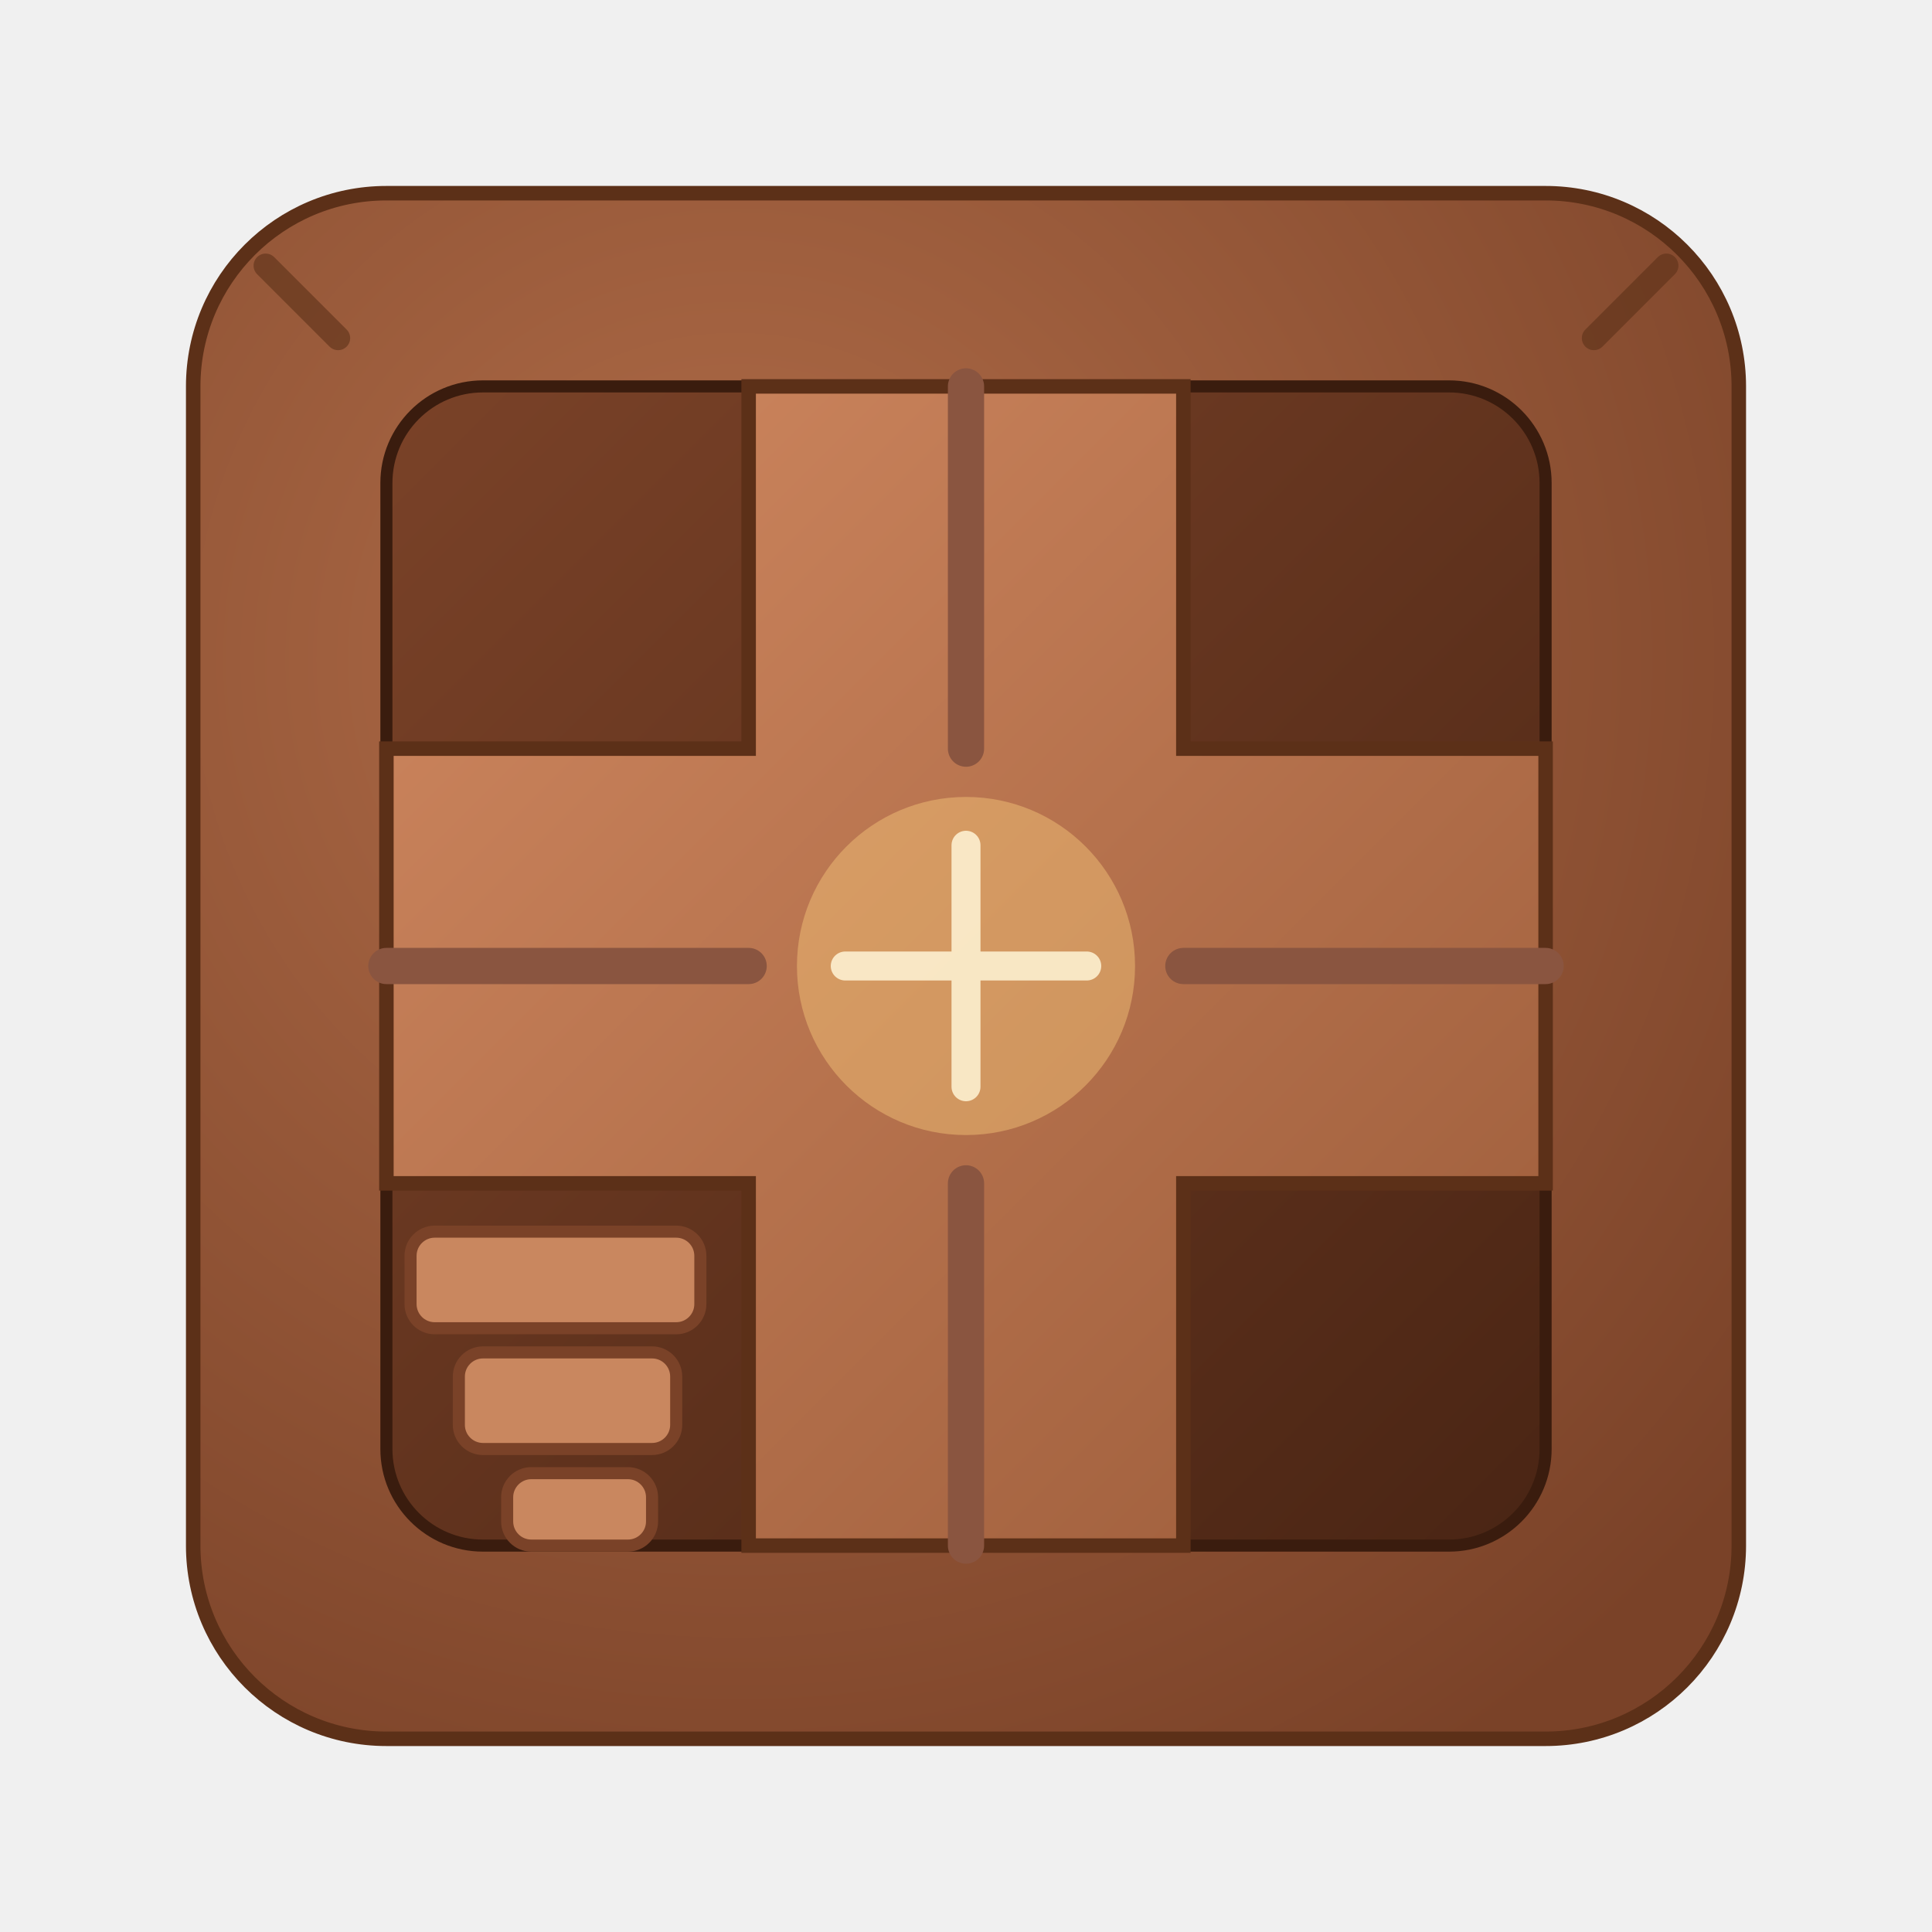
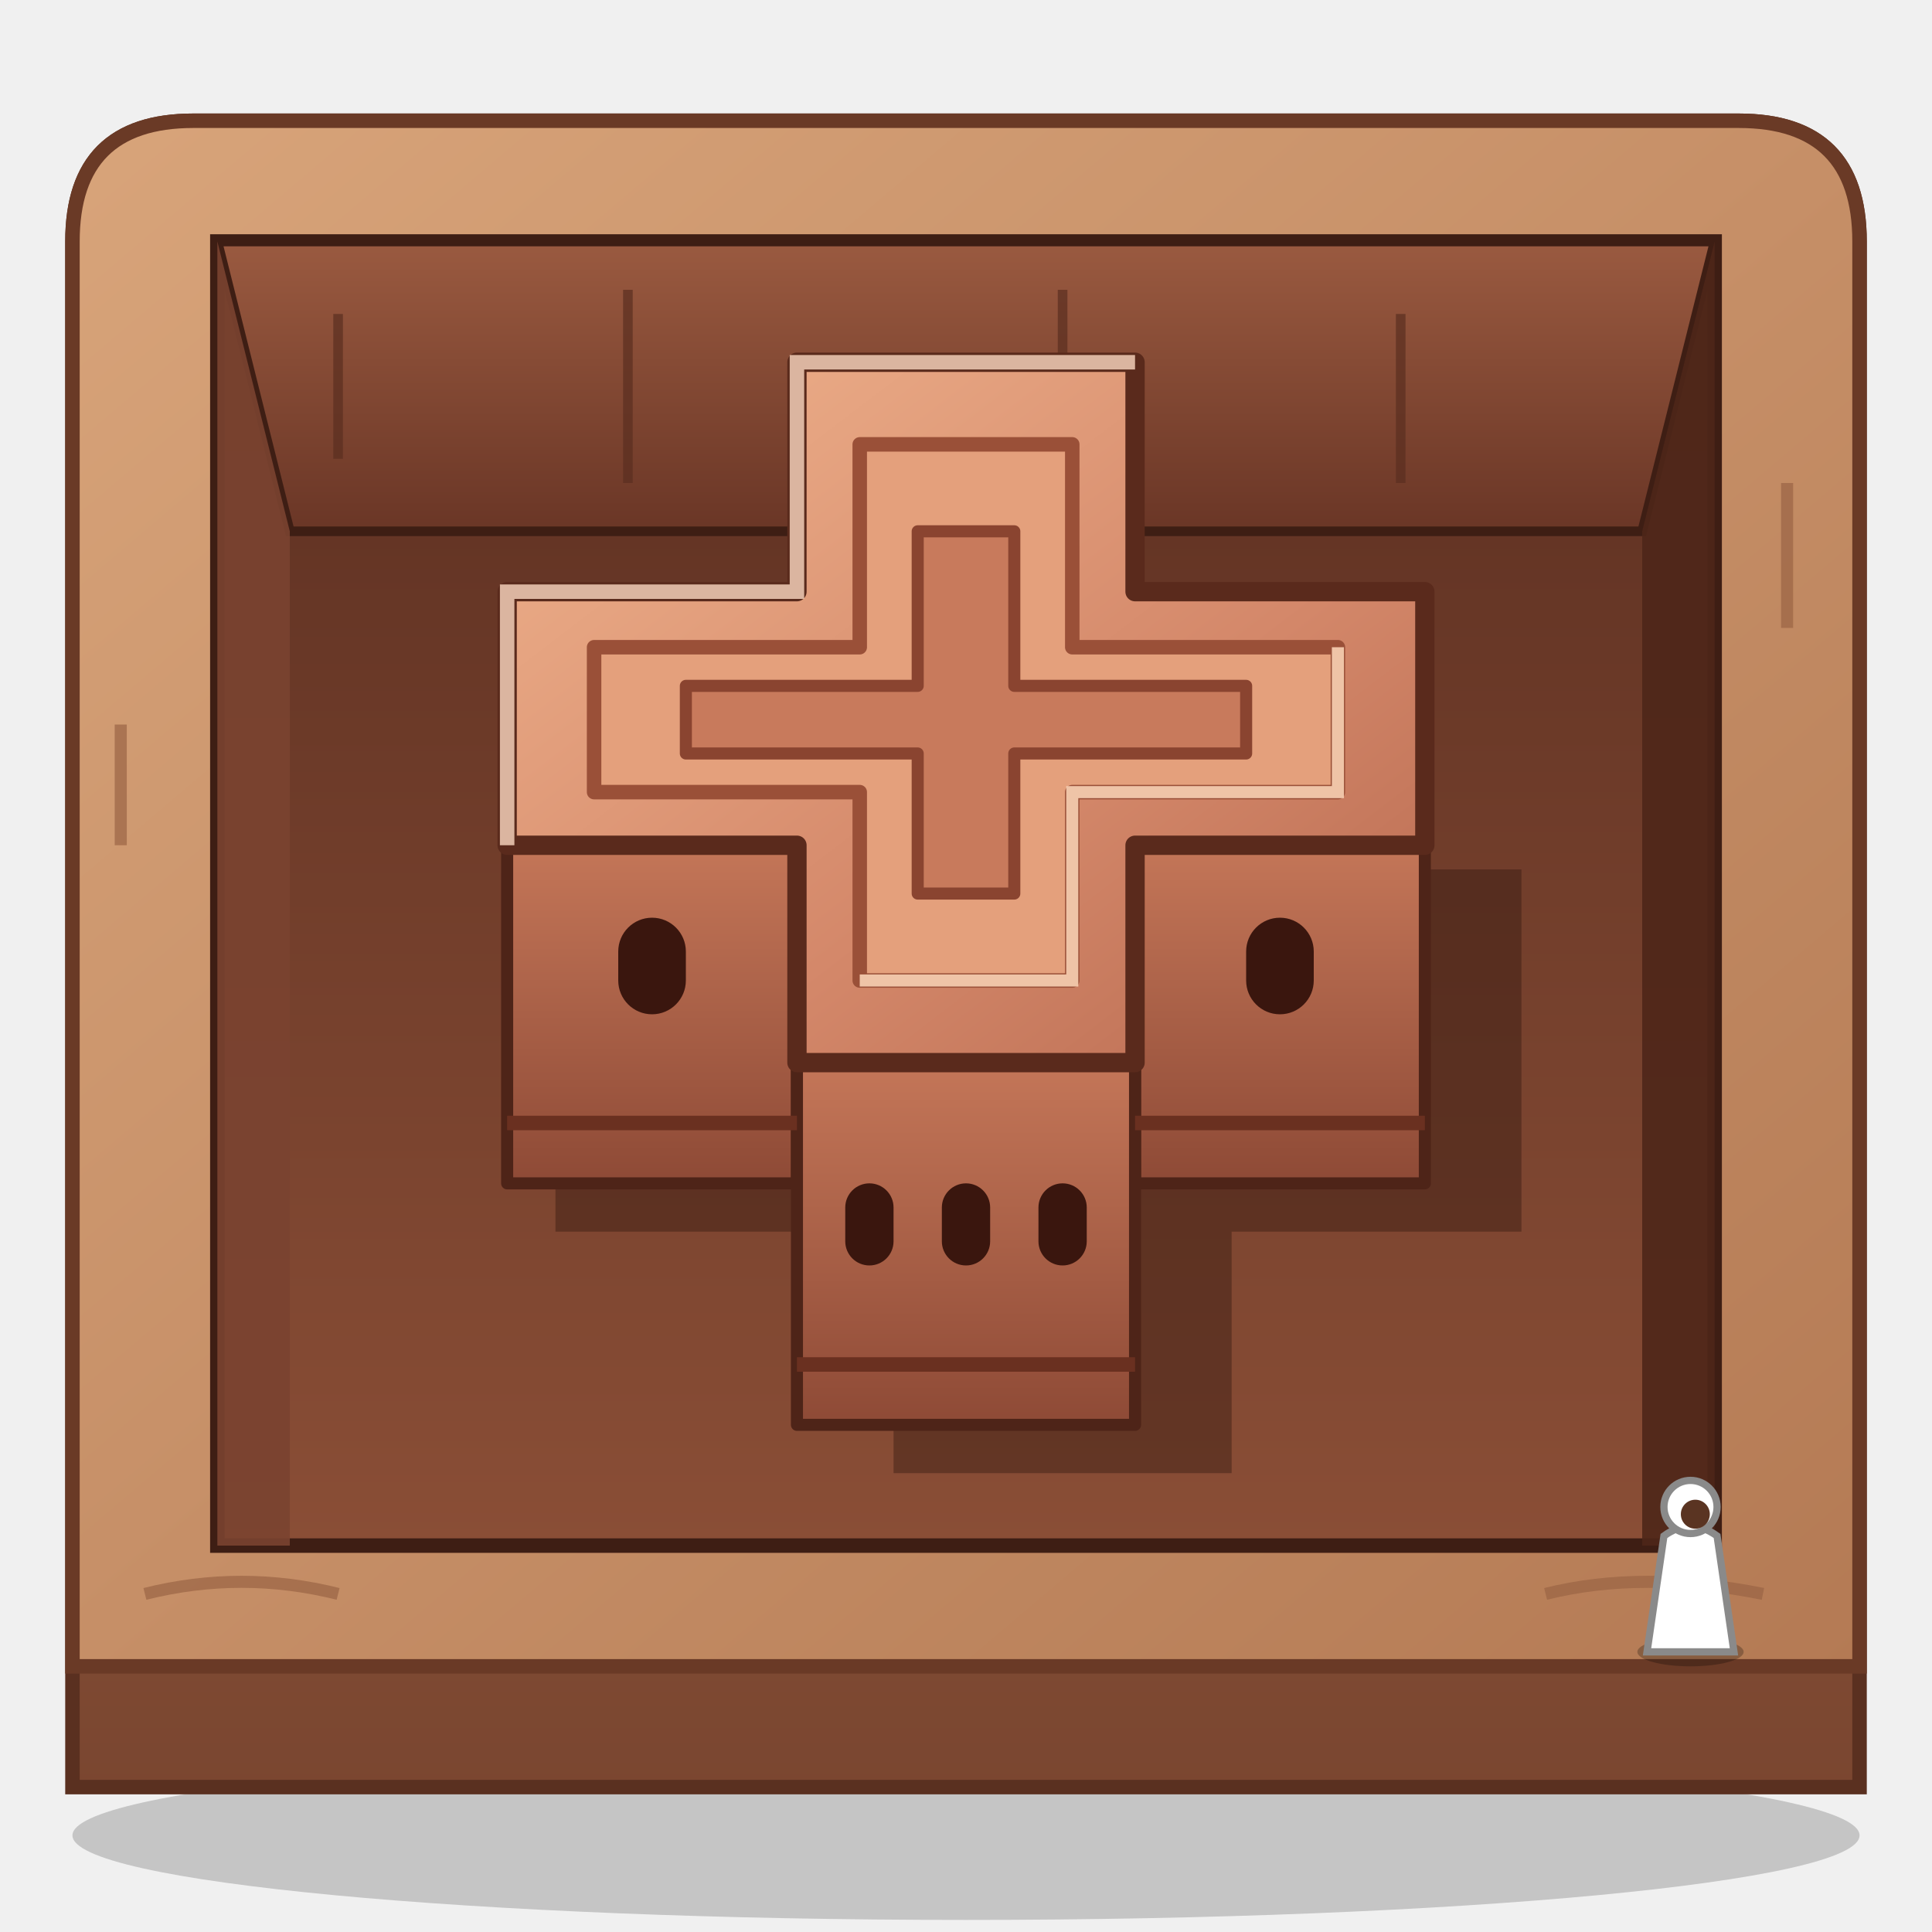
<svg xmlns="http://www.w3.org/2000/svg" viewBox="0 0 80 80">
  <defs>
-     <radialGradient id="lb-stone" cx="35%" cy="30%" r="85%">
-       <stop offset="0" stop-color="#b06c48" />
-       <stop offset="1" stop-color="#7a4228" />
-     </radialGradient>
-     <linearGradient id="lb-cut" x1="0" y1="0" x2="1" y2="1">
-       <stop offset="0" stop-color="#7a4228" />
-       <stop offset="1" stop-color="#4a2514" />
+     <linearGradient id="lalGround" x1="0" y1="0" x2="1" y2="1">
+       <stop offset="0" stop-color="#d8a47a" />
+       <stop offset="1" stop-color="#b47a54" />
    </linearGradient>
-     <linearGradient id="lb-cross" x1="0" y1="0" x2="1" y2="1">
-       <stop offset="0" stop-color="#d08860" />
-       <stop offset="1" stop-color="#9c5c3a" />
+     <linearGradient id="lalPit" x1="0" y1="0" x2="0" y2="1">
+       <stop offset="0" stop-color="#5a2e20" />
+       <stop offset="1" stop-color="#8a4e36" />
+     </linearGradient>
+     <linearGradient id="lalBackWall" x1="0" y1="0" x2="0" y2="1">
+       <stop offset="0" stop-color="#9a5a40" />
+       <stop offset="1" stop-color="#6a3626" />
+     </linearGradient>
+     <linearGradient id="lalRoof" x1="0" y1="0" x2="1" y2="1">
+       <stop offset="0" stop-color="#f0b48e" />
+       <stop offset=".6" stop-color="#d4886a" />
+       <stop offset="1" stop-color="#b86a50" />
+     </linearGradient>
+     <linearGradient id="lalWall" x1="0" y1="0" x2="0" y2="1">
+       <stop offset="0" stop-color="#c47658" />
+       <stop offset="1" stop-color="#8e4a36" />
+     </linearGradient>
+     <linearGradient id="lalLip" x1="0" y1="0" x2="0" y2="1">
+       <stop offset="0" stop-color="#a86a48" />
+       <stop offset="1" stop-color="#7a4630" />
    </linearGradient>
  </defs>
-   <rect x="8" y="8" width="64" height="64" rx="8" fill="url(#lb-stone)" stroke="#5c3018" stroke-width="0.6" />
-   <line x1="11" y1="11" x2="14" y2="14" stroke="#5c3018" stroke-width="1" stroke-linecap="round" opacity="0.6" />
-   <line x1="69" y1="11" x2="66" y2="14" stroke="#5c3018" stroke-width="1" stroke-linecap="round" opacity="0.6" />
-   <rect x="16" y="16" width="48" height="48" rx="4" fill="url(#lb-cut)" stroke="#3a1c0e" stroke-width="0.5" />
-   <rect x="17" y="51" width="12" height="4" rx="1" fill="#c9875f" stroke="#7a4228" stroke-width="0.5" />
-   <rect x="19" y="56" width="9" height="4" rx="1" fill="#c9875f" stroke="#7a4228" stroke-width="0.5" />
-   <rect x="21" y="61" width="6" height="3" rx="1" fill="#c9875f" stroke="#7a4228" stroke-width="0.5" />
-   <polygon points="31,16 49,16 49,31 64,31 64,49 49,49 49,64 31,64 31,49 16,49 16,31 31,31" fill="url(#lb-cross)" stroke="#5c3018" stroke-width="0.6" />
-   <line x1="40" y1="16" x2="40" y2="31" stroke="#8a5540" stroke-width="1.5" stroke-linecap="round" />
-   <line x1="40" y1="49" x2="40" y2="64" stroke="#8a5540" stroke-width="1.5" stroke-linecap="round" />
-   <line x1="16" y1="40" x2="31" y2="40" stroke="#8a5540" stroke-width="1.5" stroke-linecap="round" />
-   <line x1="49" y1="40" x2="64" y2="40" stroke="#8a5540" stroke-width="1.5" stroke-linecap="round" />
-   <circle cx="40" cy="40" r="7" fill="#ffd27f" opacity="0.4">
-     <animate attributeName="opacity" values="0.25;0.75;0.25" dur="2.5s" repeatCount="indefinite" />
-   </circle>
-   <g stroke="#fff4d6" stroke-width="1.2" stroke-linecap="round" opacity="0.85">
-     <line x1="40" y1="35" x2="40" y2="45" />
-     <line x1="35" y1="40" x2="45" y2="40" />
+   <ellipse cx="40" cy="76" rx="37" ry="3.5" fill="#000" opacity="0.18" />
+   <path d="M3,10 Q3,5 8,5 L72,5 Q77,5 77,10 L77,74 L3,74 Z" fill="url(#lalLip)" stroke="#5a3020" stroke-width="0.6" />
+   <path d="M3,10 Q3,5 8,5 L72,5 Q77,5 77,10 L77,69 L3,69 Z" fill="url(#lalGround)" stroke="#6a3a26" stroke-width="0.6" />
+   <path d="M6,66 q4,-1 8,0 M64,66 q4,-1 9,0 M74,20 v6 M5,30 v5" stroke="#9a6444" stroke-width="0.5" fill="none" opacity="0.7" />
+   <path d="M9,10 L71,10 L71,64 L9,64 Z" fill="url(#lalPit)" stroke="#3e1e14" stroke-width="0.6" />
+   <path d="M9,10 L71,10 L68,22 L12,22 Z" fill="url(#lalBackWall)" stroke="#3e1e14" stroke-width="0.4" />
+   <path d="M9,10 L12,22 L12,64 L9,64 Z" fill="#7a4230" opacity="0.9" />
+   <path d="M71,10 L68,22 L68,64 L71,64 Z" fill="#4e2618" opacity="0.9" />
+   <path d="M14,13 v6 M26,12 v8 M44,12 v7 M58,13 v7" stroke="#5a2e20" stroke-width="0.4" opacity="0.7" />
+   <path d="M37,45 L51,45 L51,61 L37,61 Z M23,36 L37,36 L37,51 L23,51 Z M51,36 L63,36 L63,51 L51,51 Z" fill="#2e140c" opacity="0.4" />
+   <g stroke="#4e2418" stroke-width="0.5" stroke-linejoin="round">
+     <rect x="21" y="35" width="12" height="14" fill="url(#lalWall)" />
+     <rect x="47" y="35" width="12" height="14" fill="url(#lalWall)" />
+     <rect x="33" y="44" width="14" height="15" fill="url(#lalWall)" />
+   </g>
+   <path d="M21,46.5 H33 M47,46.5 H59 M33,56.5 H47" stroke="#6a3020" stroke-width="0.6" />
+   <g fill="#3a160e">
+     <rect x="25.6" y="38" width="2.8" height="4" rx="1.4" />
+     <rect x="51.6" y="38" width="2.8" height="4" rx="1.4" />
+     <rect x="35" y="49" width="2" height="3.4" rx="1" />
+     <rect x="39" y="49" width="2" height="3.4" rx="1" />
+     <rect x="43" y="49" width="2" height="3.4" rx="1" />
+   </g>
+   <path d="M33,15 L47,15 L47,24.5 L59,24.5 L59,35 L47,35 L47,44 L33,44 L33,35 L21,35 L21,24.5 L33,24.5 Z" fill="url(#lalRoof)" stroke="#5a2a1c" stroke-width="0.8" stroke-linejoin="round" />
+   <path d="M35.6,18.4 L44.4,18.4 L44.4,26.8 L55.4,26.8 L55.4,32.8 L44.4,32.8 L44.4,40.6 L35.6,40.6 L35.6,32.8 L24.6,32.8 L24.6,26.8 L35.6,26.8 Z" fill="#e4a07c" stroke="#9a5038" stroke-width="0.6" stroke-linejoin="round" />
+   <path d="M35.6,40.6 L44.4,40.6 L44.4,32.8 L55.4,32.8 L55.4,26.8" fill="none" stroke="#f8d0b4" stroke-width="0.5" opacity="0.9" />
+   <path d="M38,22 L42,22 L42,28.4 L51.6,28.4 L51.6,31.2 L42,31.2 L42,37 L38,37 L38,31.2 L28.4,31.2 L28.4,28.4 L38,28.4 Z" fill="#c87a5c" stroke="#8a4430" stroke-width="0.5" stroke-linejoin="round" />
+   <path d="M21,35 L21,24.5 L33,24.5 L33,15 L47,15" fill="none" stroke="#fbd8c0" stroke-width="0.6" opacity="0.8" />
+   <g transform="translate(70,66)">
+     <ellipse cx="0" cy="2.4" rx="2.2" ry="0.6" fill="#000" opacity="0.25" />
+     <path d="M-1.8,2.4 L-1.1,-2.4 Q0,-3.2 1.1,-2.4 L1.8,2.4 Z" fill="#ffffff" stroke="#8a8a8a" stroke-width="0.3" />
+     <circle cx="0" cy="-3.6" r="1.1" fill="#ffffff" stroke="#8a8a8a" stroke-width="0.3" />
+     <circle cx="0.2" cy="-3.3" r="0.6" fill="#5a3422" />
  </g>
</svg>
